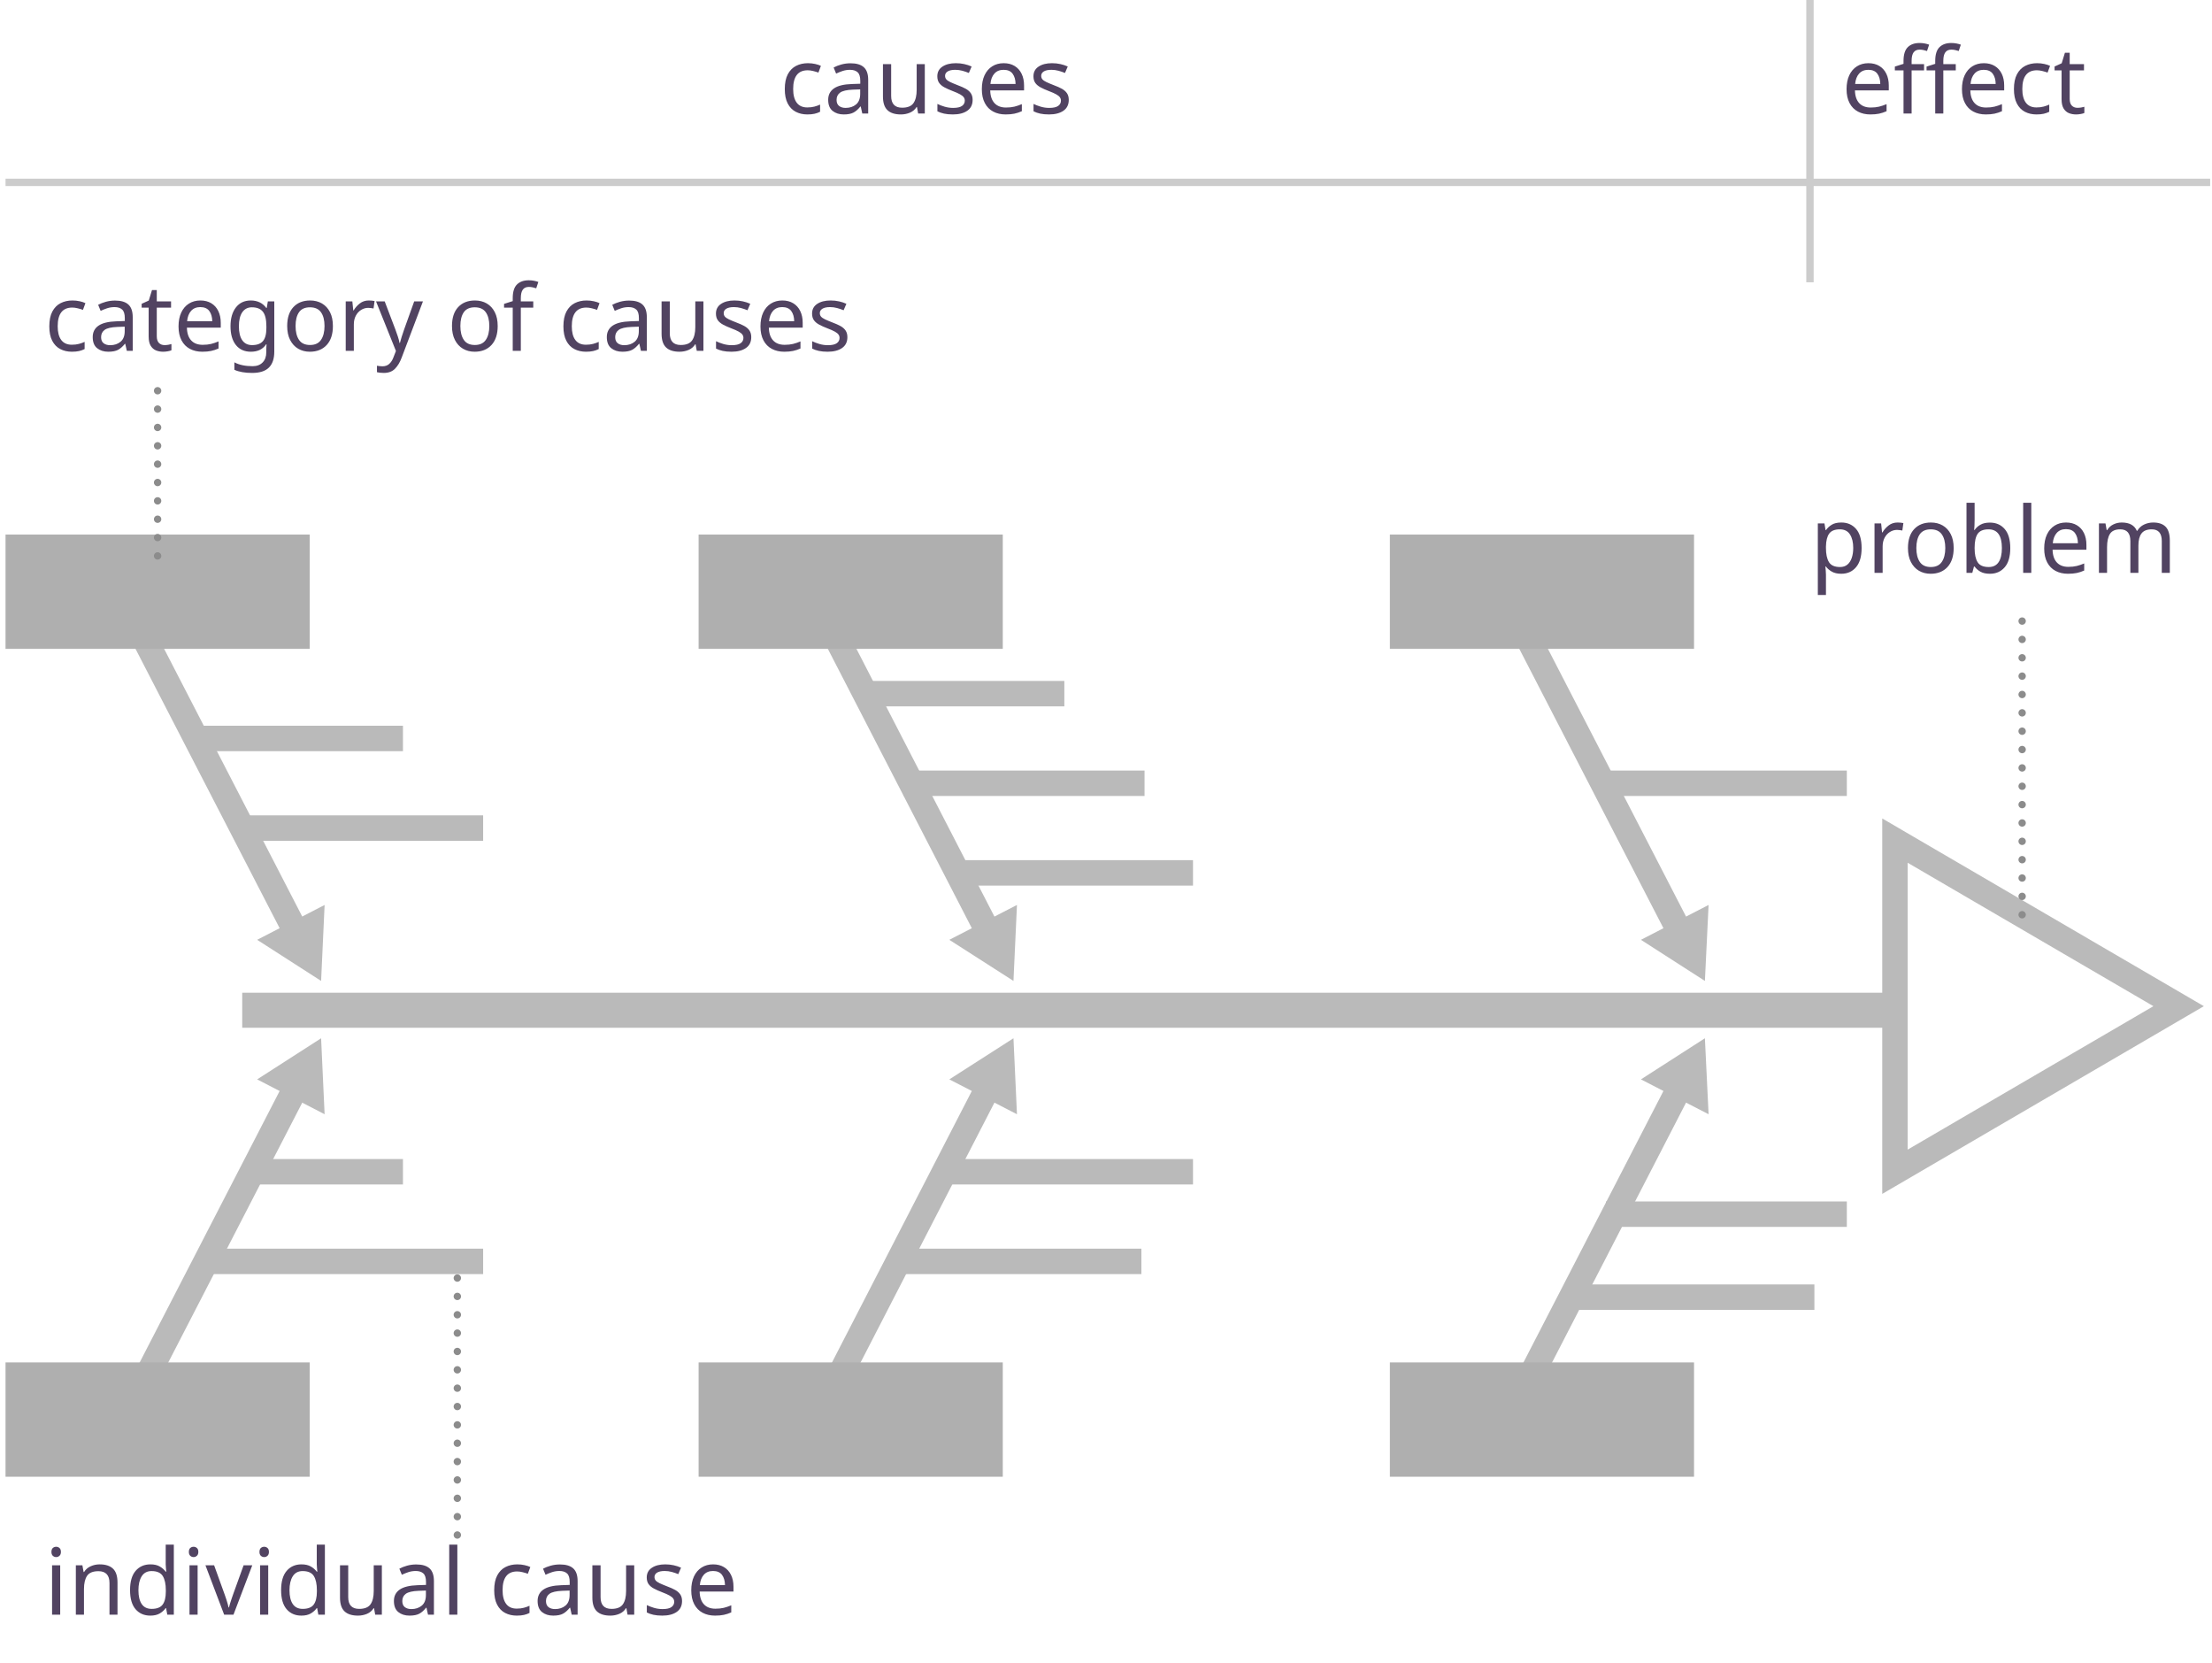
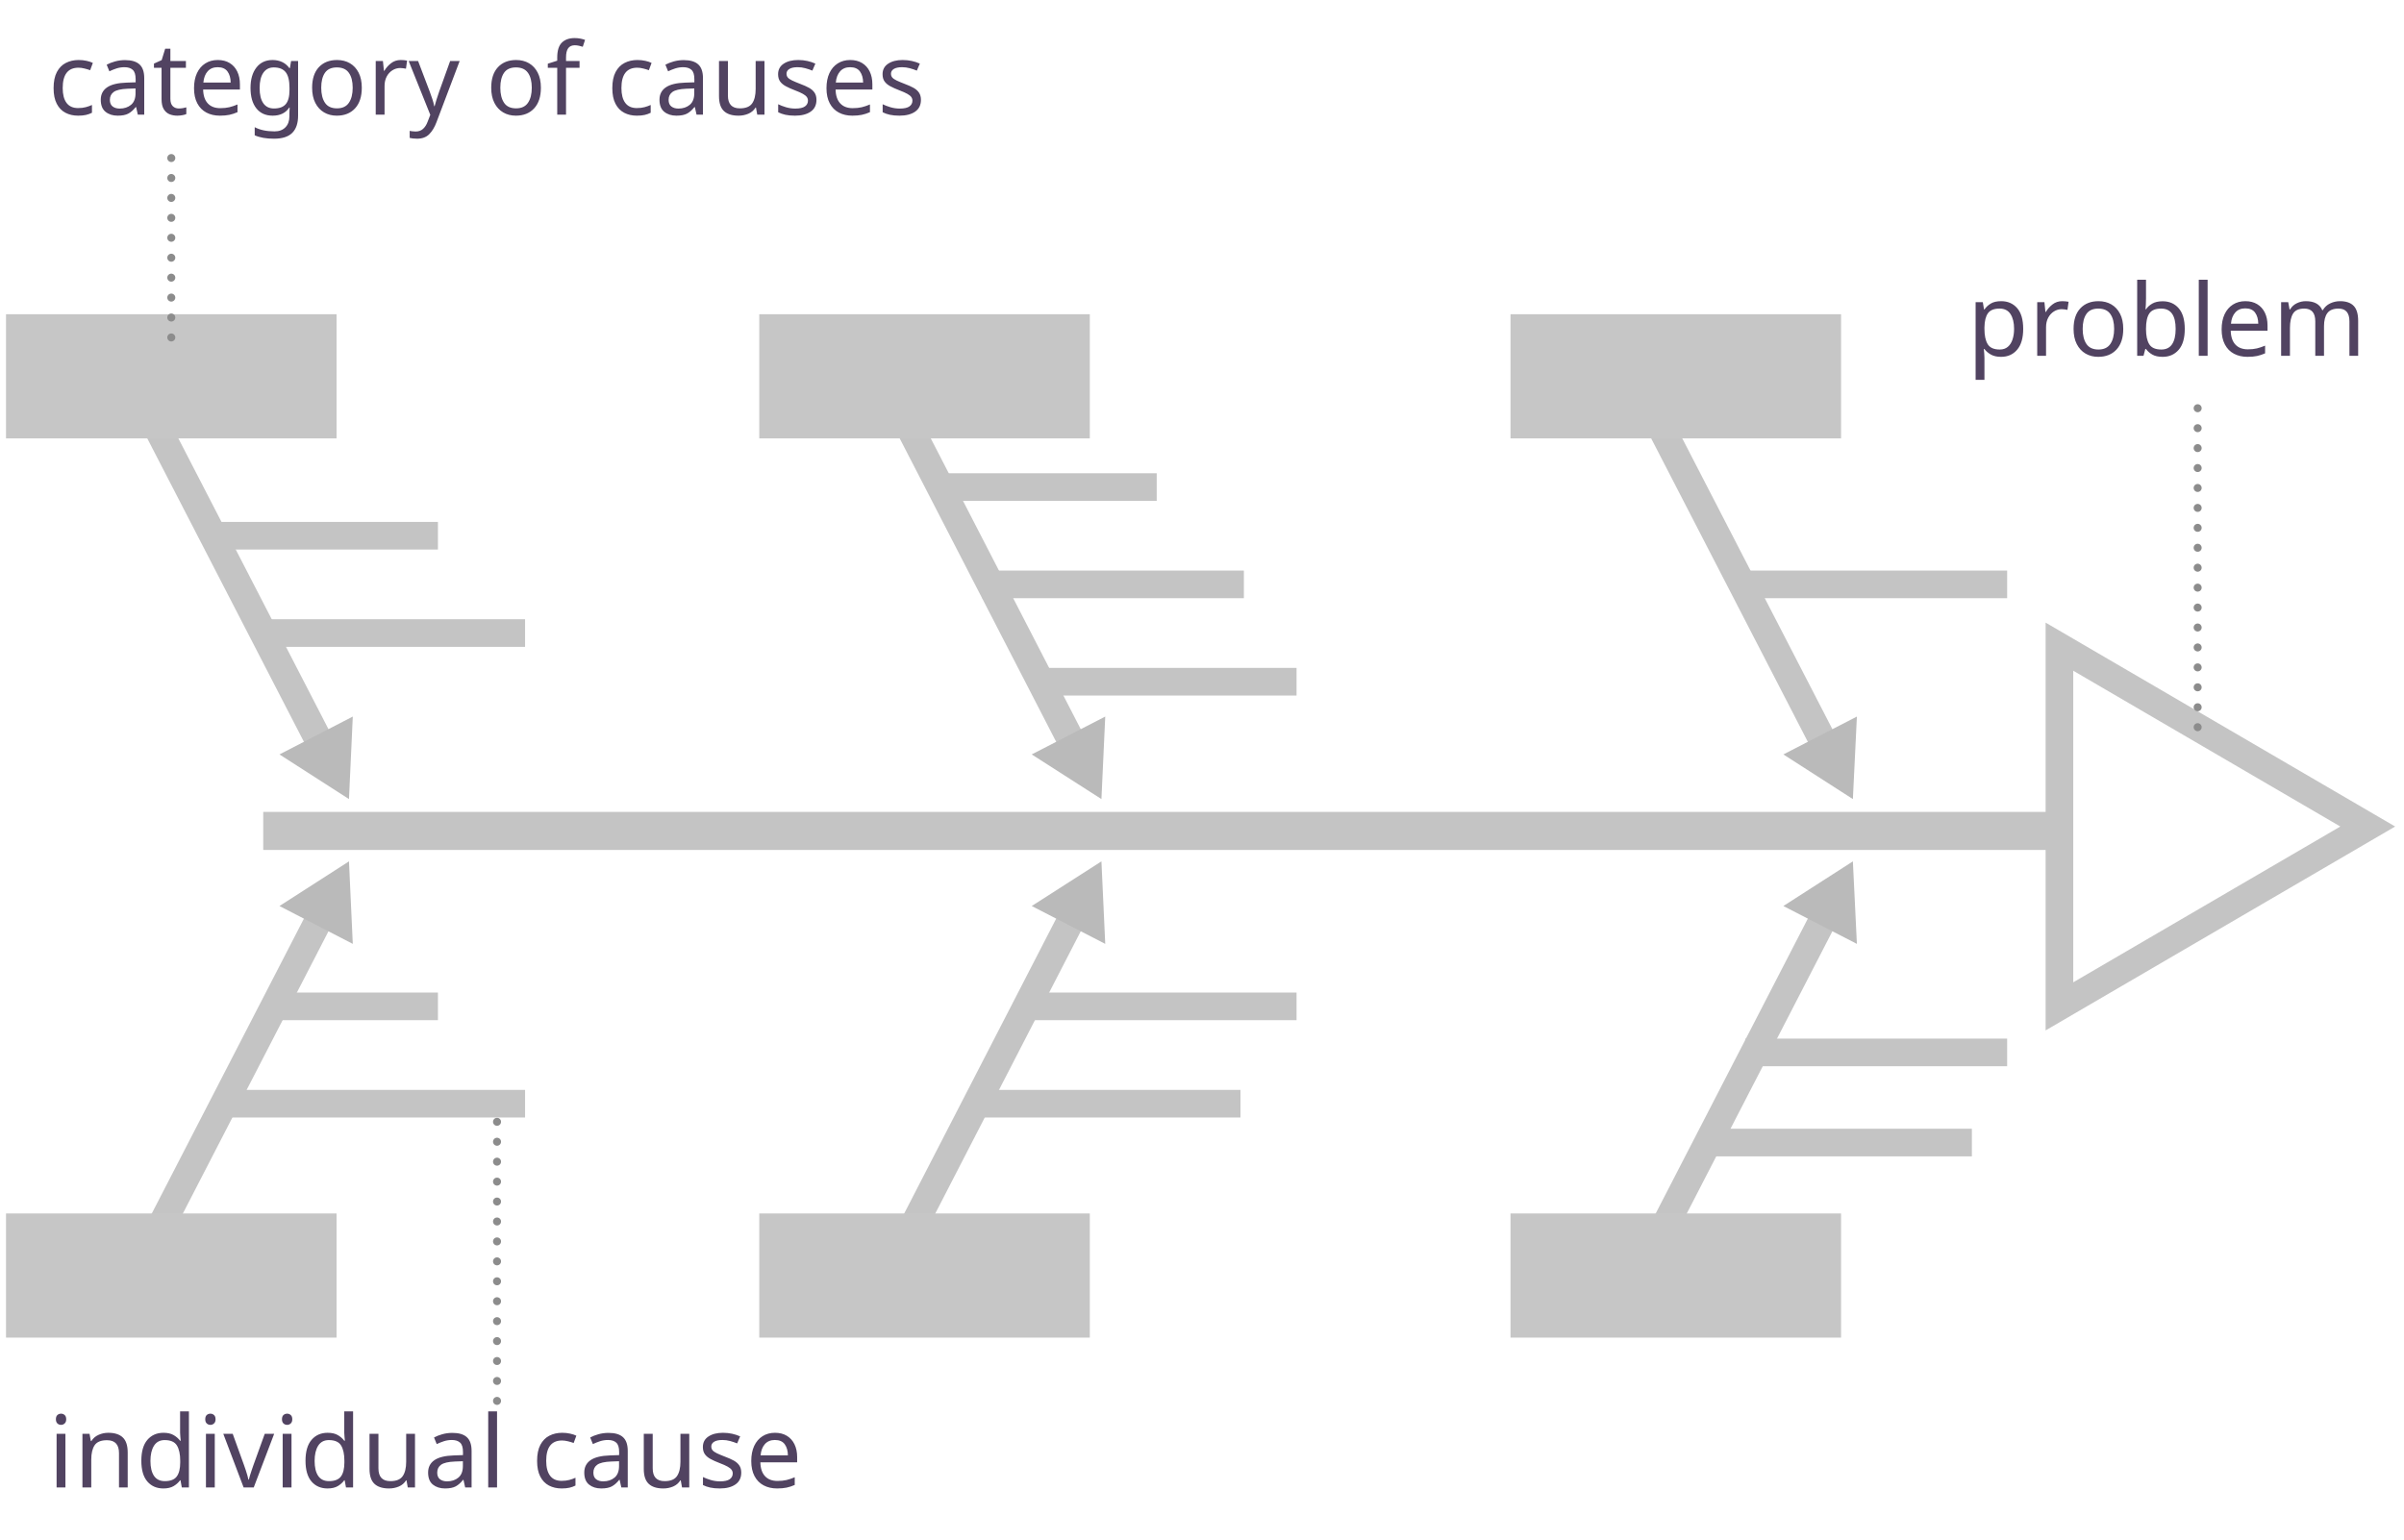
- <svg xmlns="http://www.w3.org/2000/svg" version="1.1" id="Layer_1" x="0px" y="0px" viewBox="0 0 1200 901.9" style="enable-background:new 0 0 1200 901.9;" xml:space="preserve">
+ <svg xmlns="http://www.w3.org/2000/svg" version="1.1" id="Layer_1" x="0px" y="0px" viewBox="0 0 1200 768.9" style="enable-background:new 0 0 1200 768.9;" xml:space="preserve">
  <style type="text/css">
- 	.st0{fill:none;stroke:#BABABA;stroke-width:13.793;stroke-miterlimit:10;}
+ 	.st0{fill:none;stroke:#C4C4C4;stroke-width:13.793;stroke-miterlimit:10;}
	.st1{fill:#BABABA;}
	.st2{fill:#514361;}
	.st3{font-family:'RobotoMono-Regular';}
	.st4{font-size:50px;}
- 	.st5{fill:none;stroke:#CCCCCC;stroke-width:4;stroke-miterlimit:10;}
- 	.st6{fill:none;stroke:#BABABA;stroke-width:19;stroke-miterlimit:10;}
- 	.st7{fill:#AFAFAF;}
- 	.st8{fill:none;stroke:#8C8C8C;stroke-width:4;stroke-linecap:round;stroke-miterlimit:10;stroke-dasharray:0,9.954;}
+ 	.st5{fill:none;stroke:#C4C4C4;stroke-width:19;stroke-miterlimit:10;}
+ 	.st6{fill:#C6C6C6;}
+ 	.st7{fill:none;stroke:#8C8C8C;stroke-width:4;stroke-linecap:round;stroke-miterlimit:10;stroke-dasharray:0,9.954;}
</style>
  <g>
-     <polygon class="st0" points="1028,635.5 1028,455.9 1181.9,545.7  " />
+     <polygon class="st0" points="1028,502.5 1028,322.9 1181.9,412.7  " />
    <g>
      <g>
-         <line class="st0" x1="66" y1="322.3" x2="160.6" y2="505.6" />
+         <line class="st0" x1="66" y1="189.3" x2="160.6" y2="372.6" />
        <g>
-           <polygon class="st1" points="139.5,509.7 174.2,532 176.1,490.8     " />
+           <polygon class="st1" points="139.5,376.7 174.2,399 176.1,357.8     " />
        </g>
      </g>
    </g>
    <g>
      <g>
-         <line class="st0" x1="441.6" y1="322.3" x2="536.1" y2="505.6" />
+         <line class="st0" x1="441.6" y1="189.3" x2="536.1" y2="372.6" />
        <g>
-           <polygon class="st1" points="515,509.7 549.8,532 551.7,490.8     " />
+           <polygon class="st1" points="515,376.7 549.8,399 551.7,357.8     " />
        </g>
      </g>
    </g>
    <g>
      <g>
-         <line class="st0" x1="816.7" y1="322.3" x2="911.3" y2="505.6" />
+         <line class="st0" x1="816.7" y1="189.3" x2="911.3" y2="372.6" />
        <g>
-           <polygon class="st1" points="890.2,509.7 924.9,532 926.9,490.8     " />
+           <polygon class="st1" points="890.2,376.7 924.9,399 926.9,357.8     " />
        </g>
      </g>
    </g>
    <g>
      <g>
-         <line class="st0" x1="66" y1="772.9" x2="160.6" y2="589.5" />
+         <line class="st0" x1="66" y1="639.9" x2="160.6" y2="456.5" />
        <g>
-           <polygon class="st1" points="176.1,604.3 174.2,563.1 139.5,585.4     " />
+           <polygon class="st1" points="176.1,471.3 174.2,430.1 139.5,452.4     " />
        </g>
      </g>
    </g>
    <g>
      <g>
-         <line class="st0" x1="441.6" y1="772.9" x2="536.1" y2="589.5" />
+         <line class="st0" x1="441.6" y1="639.9" x2="536.1" y2="456.5" />
        <g>
-           <polygon class="st1" points="551.7,604.3 549.8,563.1 515,585.4     " />
+           <polygon class="st1" points="551.7,471.3 549.8,430.1 515,452.4     " />
        </g>
      </g>
    </g>
    <g>
      <g>
-         <line class="st0" x1="816.7" y1="772.9" x2="911.3" y2="589.5" />
+         <line class="st0" x1="816.7" y1="639.9" x2="911.3" y2="456.5" />
        <g>
-           <polygon class="st1" points="926.9,604.3 924.9,563.1 890.2,585.4     " />
+           <polygon class="st1" points="926.9,471.3 924.9,430.1 890.2,452.4     " />
        </g>
      </g>
    </g>
    <g>
      <g>
-         <text transform="matrix(1 0 0 1 422.9932 61.5681)" class="st2 st3 st4">causes</text>
+         <text transform="matrix(1 0 0 1 981.9153 177.6792)" class="st2 st3 st4">problem</text>
+       </g>
+     </g>
+     <line class="st5" x1="131.4" y1="414.9" x2="1028" y2="414.9" />
+     <rect x="3" y="156.9" class="st6" width="165" height="62" />
+     <rect x="379" y="156.9" class="st6" width="165" height="62" />
+     <rect x="754" y="156.9" class="st6" width="165" height="62" />
+     <rect x="3" y="605.9" class="st6" width="165" height="62" />
+     <rect x="379" y="605.9" class="st6" width="165" height="62" />
+     <rect x="754" y="605.9" class="st6" width="165" height="62" />
+     <g>
+       <g>
+         <text transform="matrix(1 0 0 1 24 57.2582)" class="st2 st3 st4">category of causes</text>
      </g>
    </g>
    <g>
      <g>
-         <text transform="matrix(1 0 0 1 999.0005 61.5679)" class="st2 st3 st4">effect</text>
-       </g>
-     </g>
-     <g>
-       <g>
-         <text transform="matrix(1 0 0 1 981.9153 310.6792)" class="st2 st3 st4">problem</text>
-       </g>
-     </g>
-     <line class="st5" x1="981.9" y1="153.1" x2="981.9" y2="0" />
-     <line class="st5" x1="1199" y1="98.9" x2="3" y2="98.9" />
-     <line class="st6" x1="131.4" y1="547.9" x2="1028" y2="547.9" />
-     <rect x="3" y="289.9" class="st7" width="165" height="62" />
-     <rect x="379" y="289.9" class="st7" width="165" height="62" />
-     <rect x="754" y="289.9" class="st7" width="165" height="62" />
-     <rect x="3" y="738.9" class="st7" width="165" height="62" />
-     <rect x="379" y="738.9" class="st7" width="165" height="62" />
-     <rect x="754" y="738.9" class="st7" width="165" height="62" />
-     <g>
-       <g>
-         <text transform="matrix(1 0 0 1 24 190.2582)" class="st2 st3 st4">category of causes</text>
-       </g>
-     </g>
-     <g>
-       <g>
-         <text transform="matrix(1 0 0 1 24 875.7233)" class="st2 st3 st4">individual cause</text>
+         <text transform="matrix(1 0 0 1 24 742.7233)" class="st2 st3 st4">individual cause</text>
      </g>
    </g>
  </g>
-   <line class="st8" x1="85.5" y1="301.5" x2="85.5" y2="202.4" />
-   <line class="st8" x1="248.1" y1="832.5" x2="248.1" y2="691.5" />
-   <line class="st8" x1="1097" y1="496.1" x2="1097" y2="336" />
-   <line class="st0" x1="108.3" y1="400.5" x2="218.6" y2="400.5" />
-   <line class="st0" x1="131.4" y1="449.1" x2="262.1" y2="449.1" />
-   <line class="st0" x1="467.1" y1="376.2" x2="577.4" y2="376.2" />
-   <line class="st0" x1="490.2" y1="424.8" x2="620.9" y2="424.8" />
-   <line class="st0" x1="516.5" y1="473.4" x2="647.2" y2="473.4" />
-   <line class="st0" x1="871.2" y1="424.8" x2="1001.9" y2="424.8" />
-   <line class="st0" x1="871.2" y1="658.5" x2="1001.9" y2="658.5" />
-   <line class="st0" x1="853.7" y1="703.5" x2="984.3" y2="703.5" />
-   <line class="st0" x1="516.5" y1="635.5" x2="647.2" y2="635.5" />
-   <line class="st0" x1="488.5" y1="684.1" x2="619.2" y2="684.1" />
-   <line class="st0" x1="139.5" y1="635.5" x2="218.6" y2="635.5" />
-   <line class="st0" x1="111.8" y1="684.1" x2="262.1" y2="684.1" />
+   <line class="st7" x1="85.5" y1="168.5" x2="85.5" y2="69.4" />
+   <line class="st7" x1="248.1" y1="699.5" x2="248.1" y2="558.5" />
+   <line class="st7" x1="1097" y1="363.1" x2="1097" y2="203" />
+   <line class="st0" x1="108.3" y1="267.5" x2="218.6" y2="267.5" />
+   <line class="st0" x1="131.4" y1="316.1" x2="262.1" y2="316.1" />
+   <line class="st0" x1="467.1" y1="243.2" x2="577.4" y2="243.2" />
+   <line class="st0" x1="490.2" y1="291.8" x2="620.9" y2="291.8" />
+   <line class="st0" x1="516.5" y1="340.4" x2="647.2" y2="340.4" />
+   <line class="st0" x1="871.2" y1="291.8" x2="1001.9" y2="291.8" />
+   <line class="st0" x1="871.2" y1="525.5" x2="1001.9" y2="525.5" />
+   <line class="st0" x1="853.7" y1="570.5" x2="984.3" y2="570.5" />
+   <line class="st0" x1="516.5" y1="502.5" x2="647.2" y2="502.5" />
+   <line class="st0" x1="488.5" y1="551.1" x2="619.2" y2="551.1" />
+   <line class="st0" x1="139.5" y1="502.5" x2="218.6" y2="502.5" />
+   <line class="st0" x1="111.8" y1="551.1" x2="262.1" y2="551.1" />
</svg>
